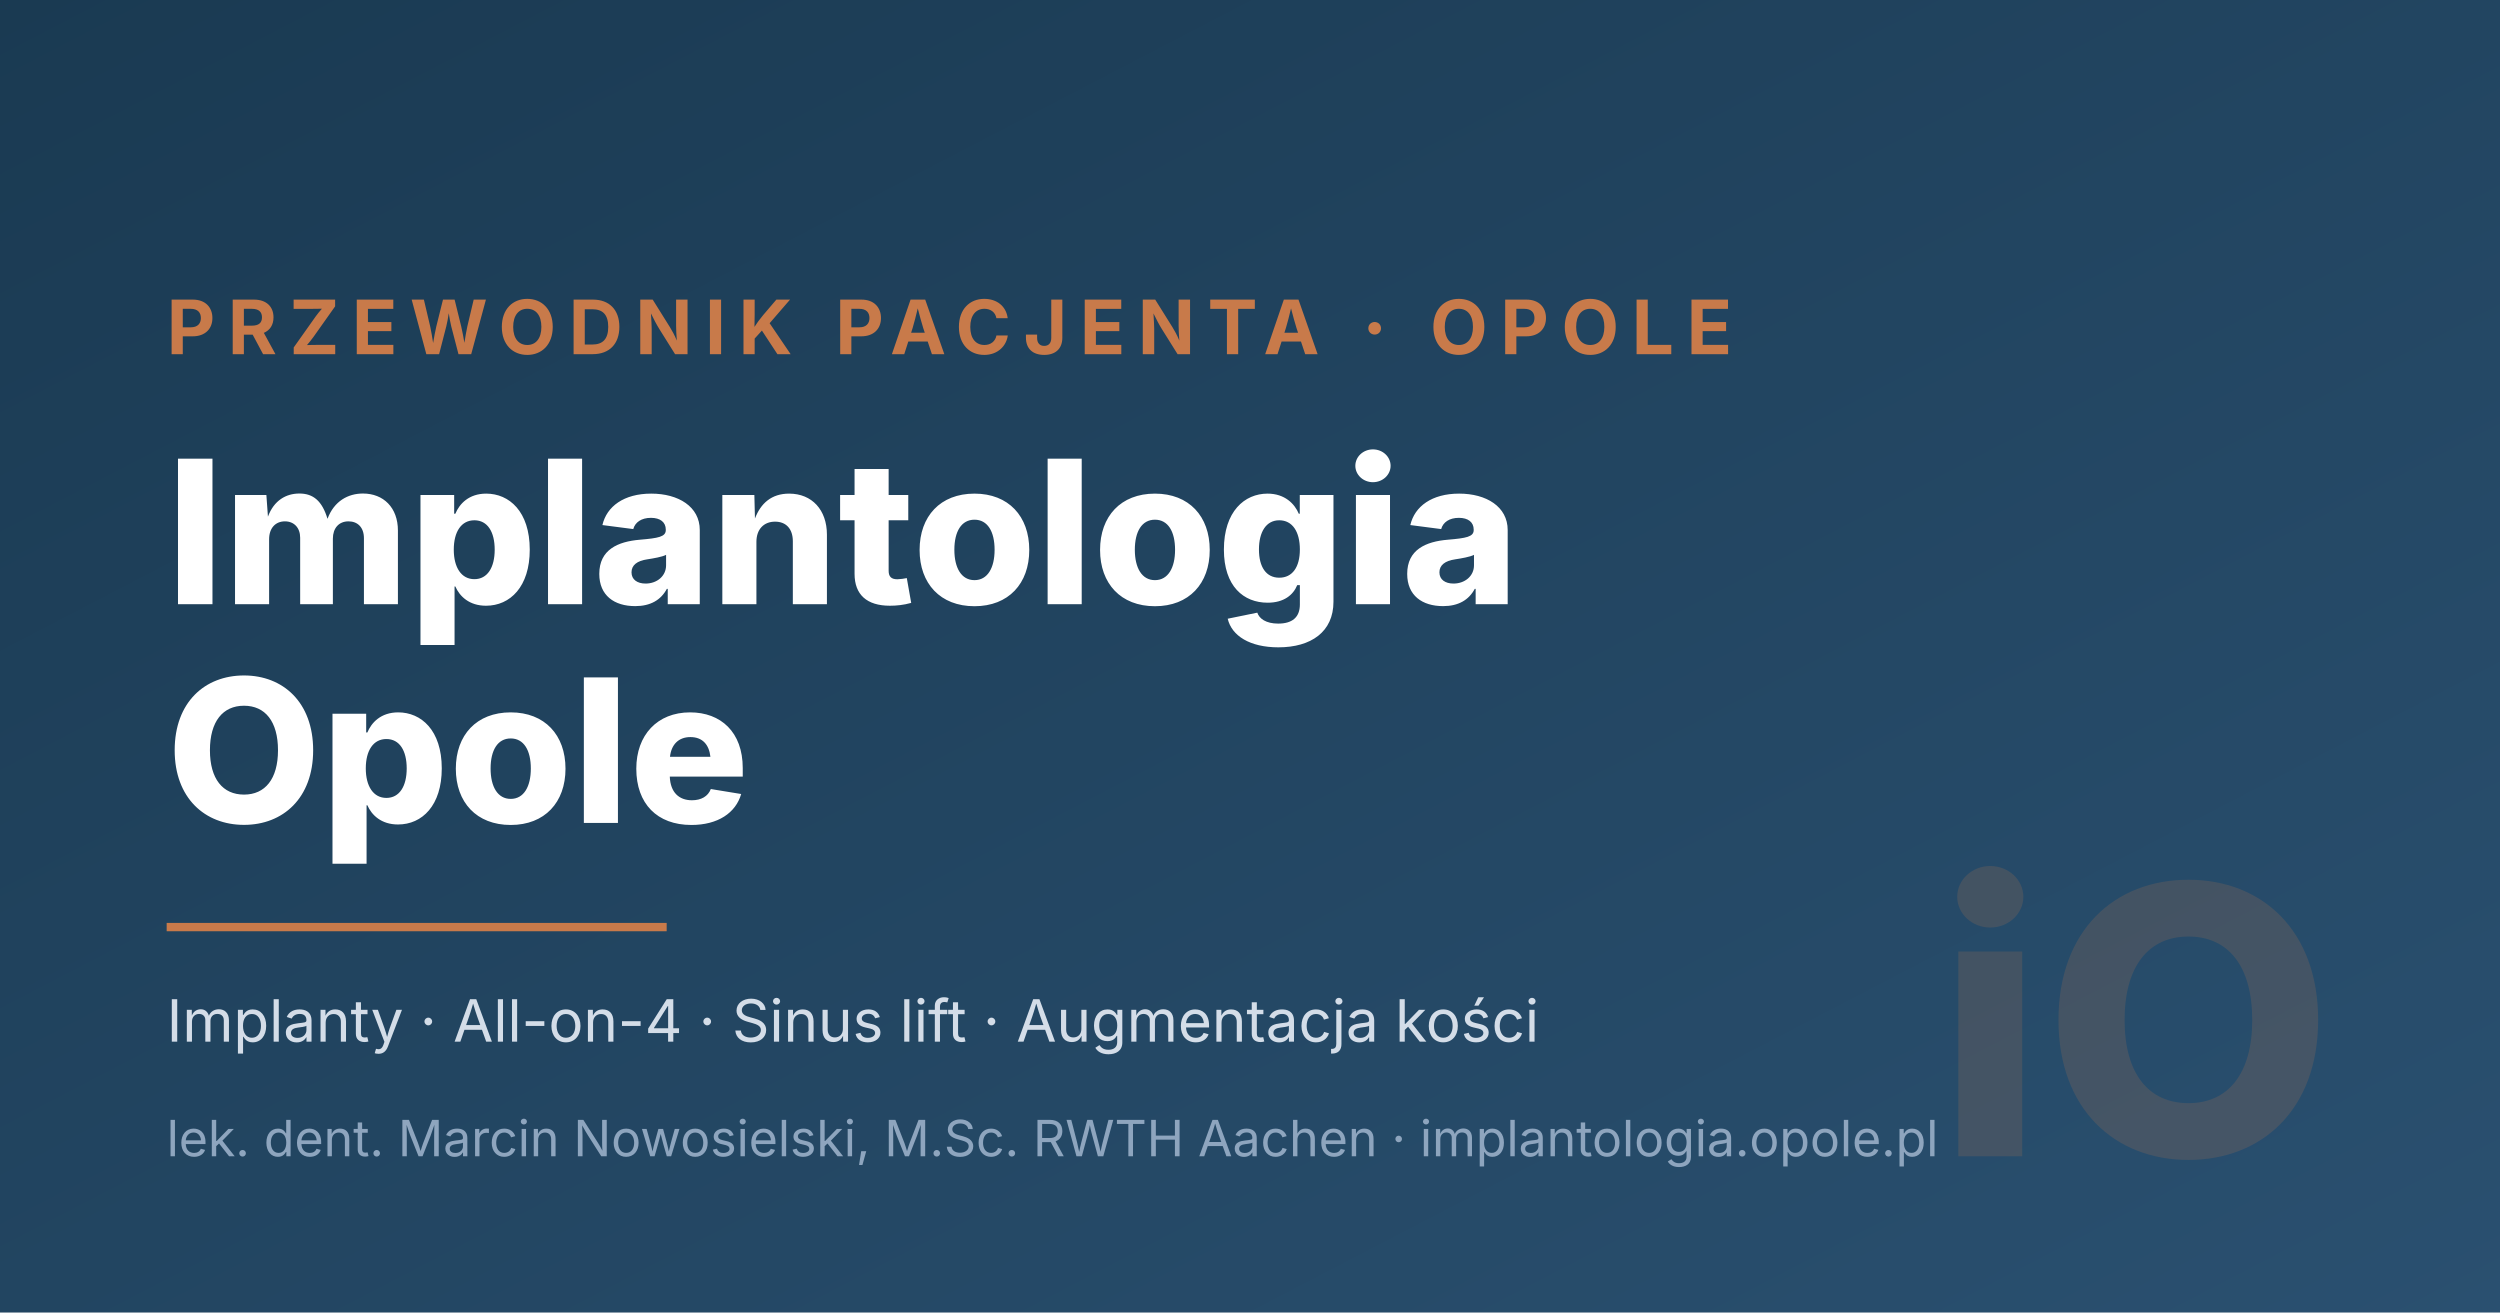
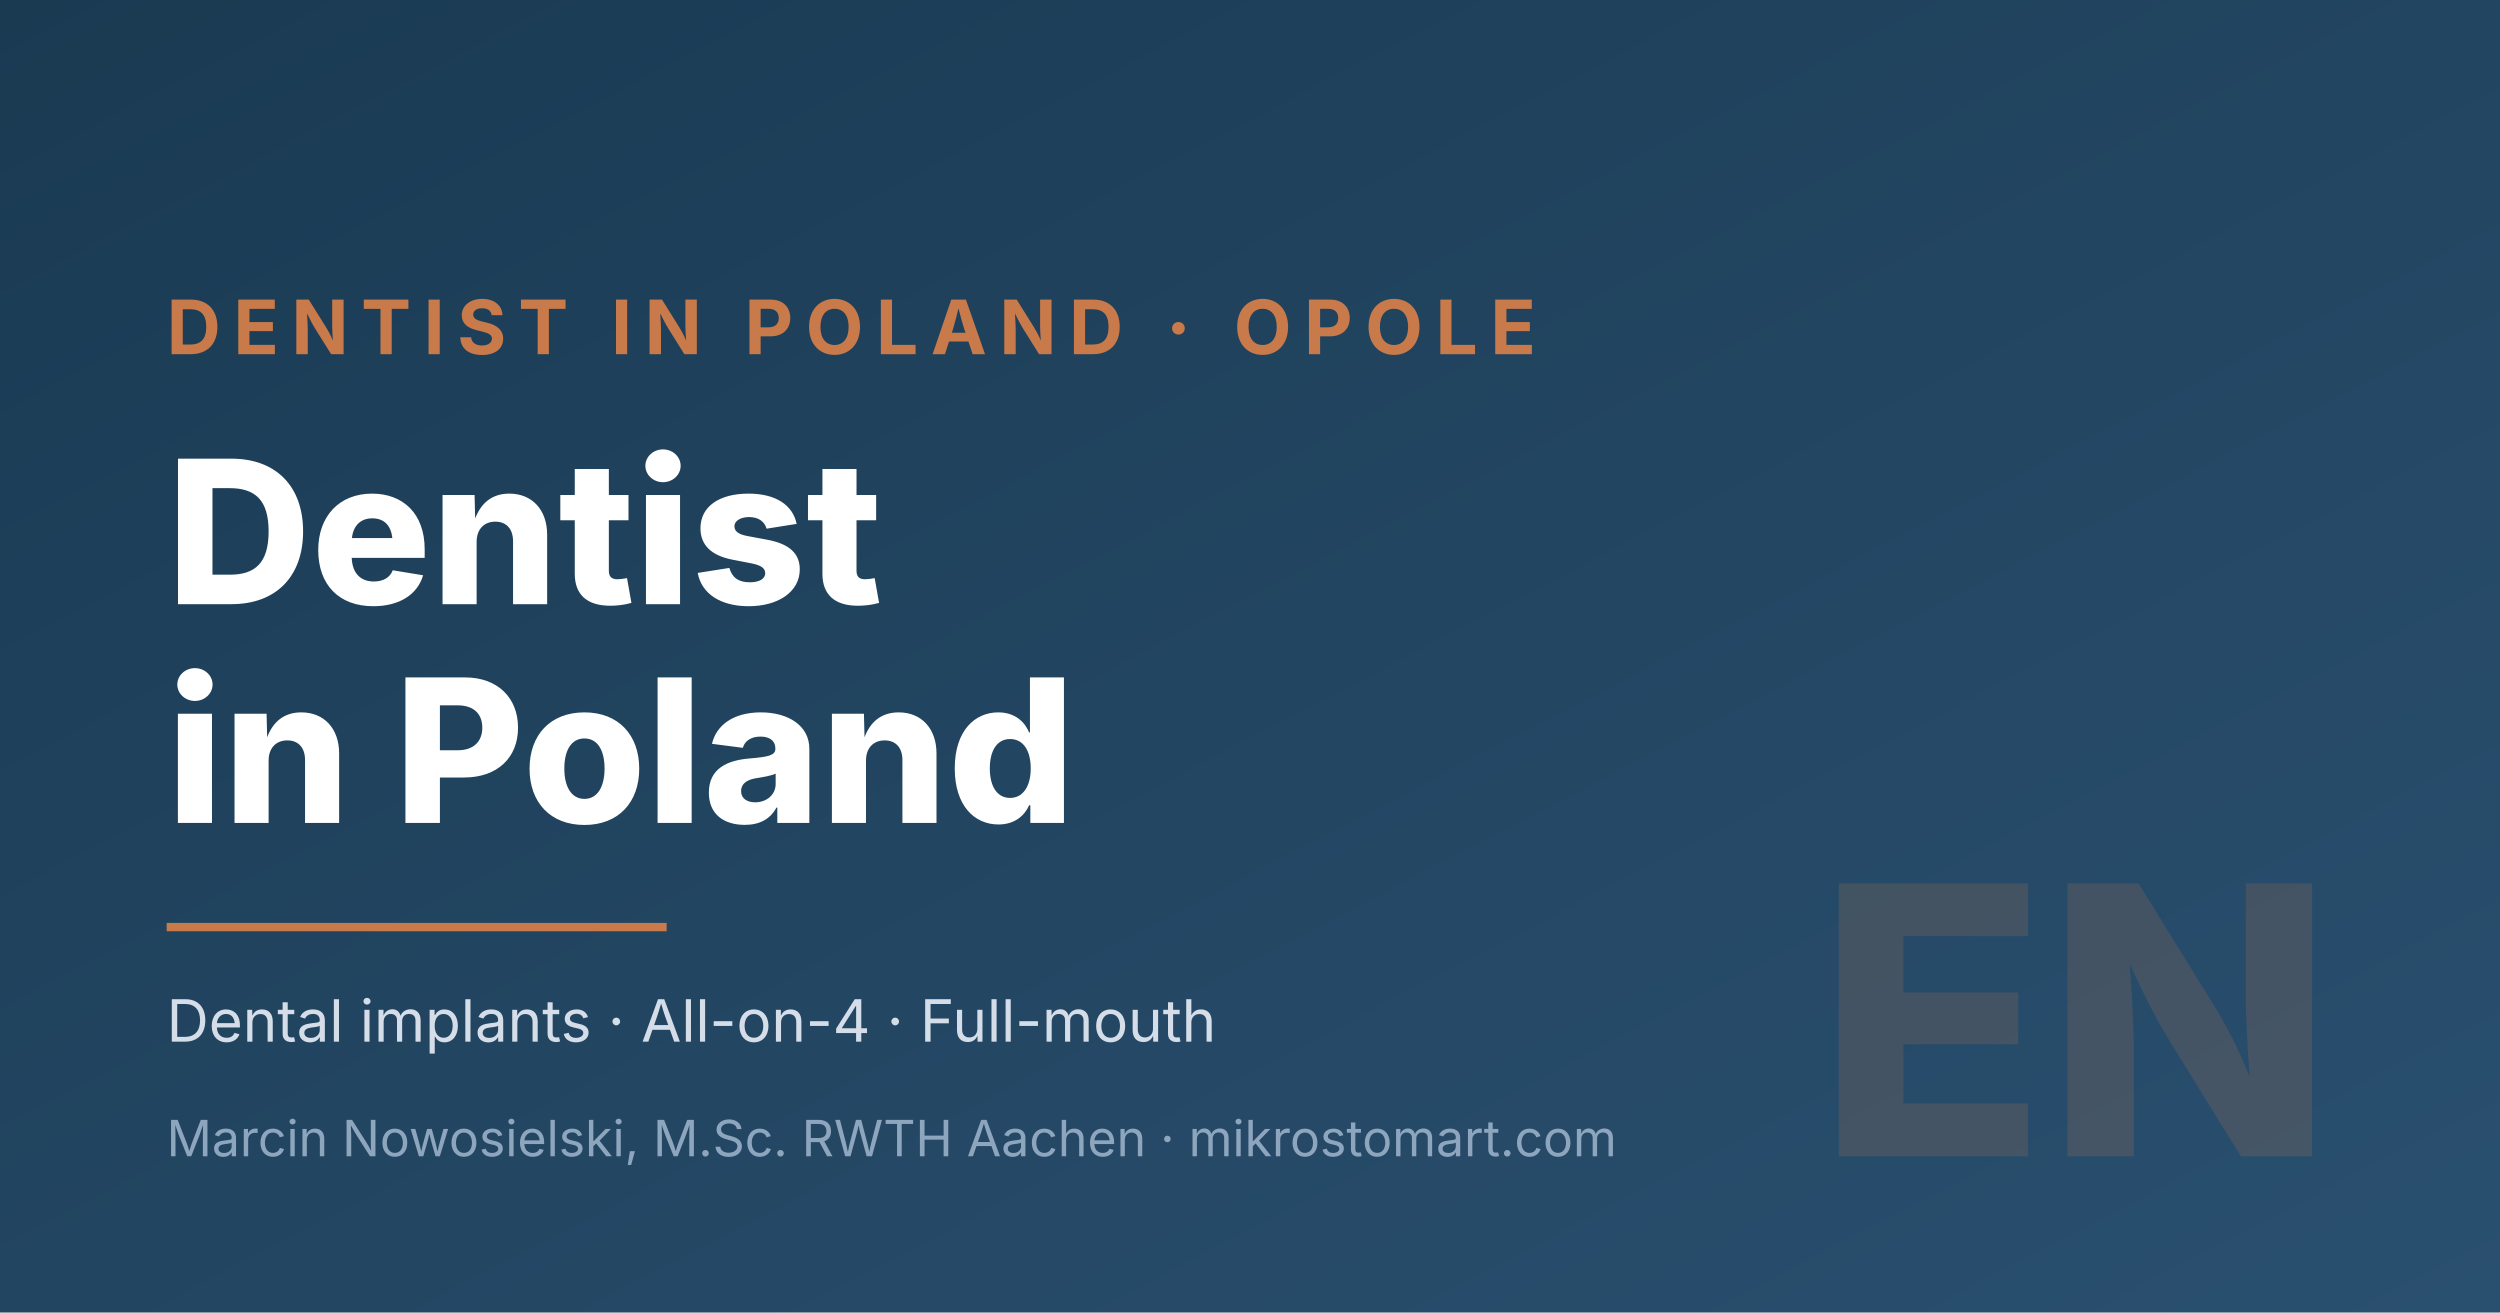
<svg xmlns="http://www.w3.org/2000/svg" viewBox="0 0 1200 630" width="1200" height="630">
  <defs>
    <linearGradient id="bg" x1="0" y1="0" x2="1" y2="1">
      <stop offset="0%" stop-color="#1a3a52" />
      <stop offset="100%" stop-color="#2a5070" />
    </linearGradient>
  </defs>
  <rect width="1200" height="630" fill="url(#bg)" />
-   <text x="80" y="170" font-family="Inter, system-ui" font-size="36" fill="#c87a4a" letter-spacing="6" font-weight="700">PRZEWODNIK PACJENTA · OPOLE</text>
-   <text x="80" y="290" font-family="Inter, system-ui" font-size="96" fill="white" font-weight="800">Implantologia</text>
-   <text x="80" y="395" font-family="Inter, system-ui" font-size="96" fill="white" font-weight="800">Opole</text>
+   <text x="80" y="170" font-family="Inter, system-ui" font-size="36" fill="#c87a4a" letter-spacing="6" font-weight="700">DENTIST IN POLAND · OPOLE</text>
+   <text x="80" y="290" font-family="Inter, system-ui" font-size="96" fill="white" font-weight="800">Dentist</text>
+   <text x="80" y="395" font-family="Inter, system-ui" font-size="96" fill="white" font-weight="800">in Poland</text>
  <line x1="80" y1="445" x2="320" y2="445" stroke="#c87a4a" stroke-width="4" />
-   <text x="80" y="500" font-family="Inter, system-ui" font-size="28" fill="#d4dde8">Implanty · All-on-4 · Sinus lift · Augmentacja kości</text>
-   <text x="80" y="555" font-family="Inter, system-ui" font-size="24" fill="#8ea5be">lek. dent. Marcin Nowosielski, M.Sc. RWTH Aachen  ·  implantologia.opole.pl</text>
-   <text x="1120" y="555" text-anchor="end" font-family="Inter, system-ui" font-size="180" font-weight="800" fill="#c87a4a" opacity="0.18">iO</text>
+   <text x="80" y="500" font-family="Inter, system-ui" font-size="28" fill="#d4dde8">Dental implants · All-on-4 · Full-mouth</text>
+   <text x="80" y="555" font-family="Inter, system-ui" font-size="24" fill="#8ea5be">Marcin Nowosielski, M.Sc. RWTH Aachen  ·  mikrostomart.com</text>
+   <text x="1120" y="555" text-anchor="end" font-family="Inter, system-ui" font-size="180" font-weight="800" fill="#c87a4a" opacity="0.18">EN</text>
</svg>
